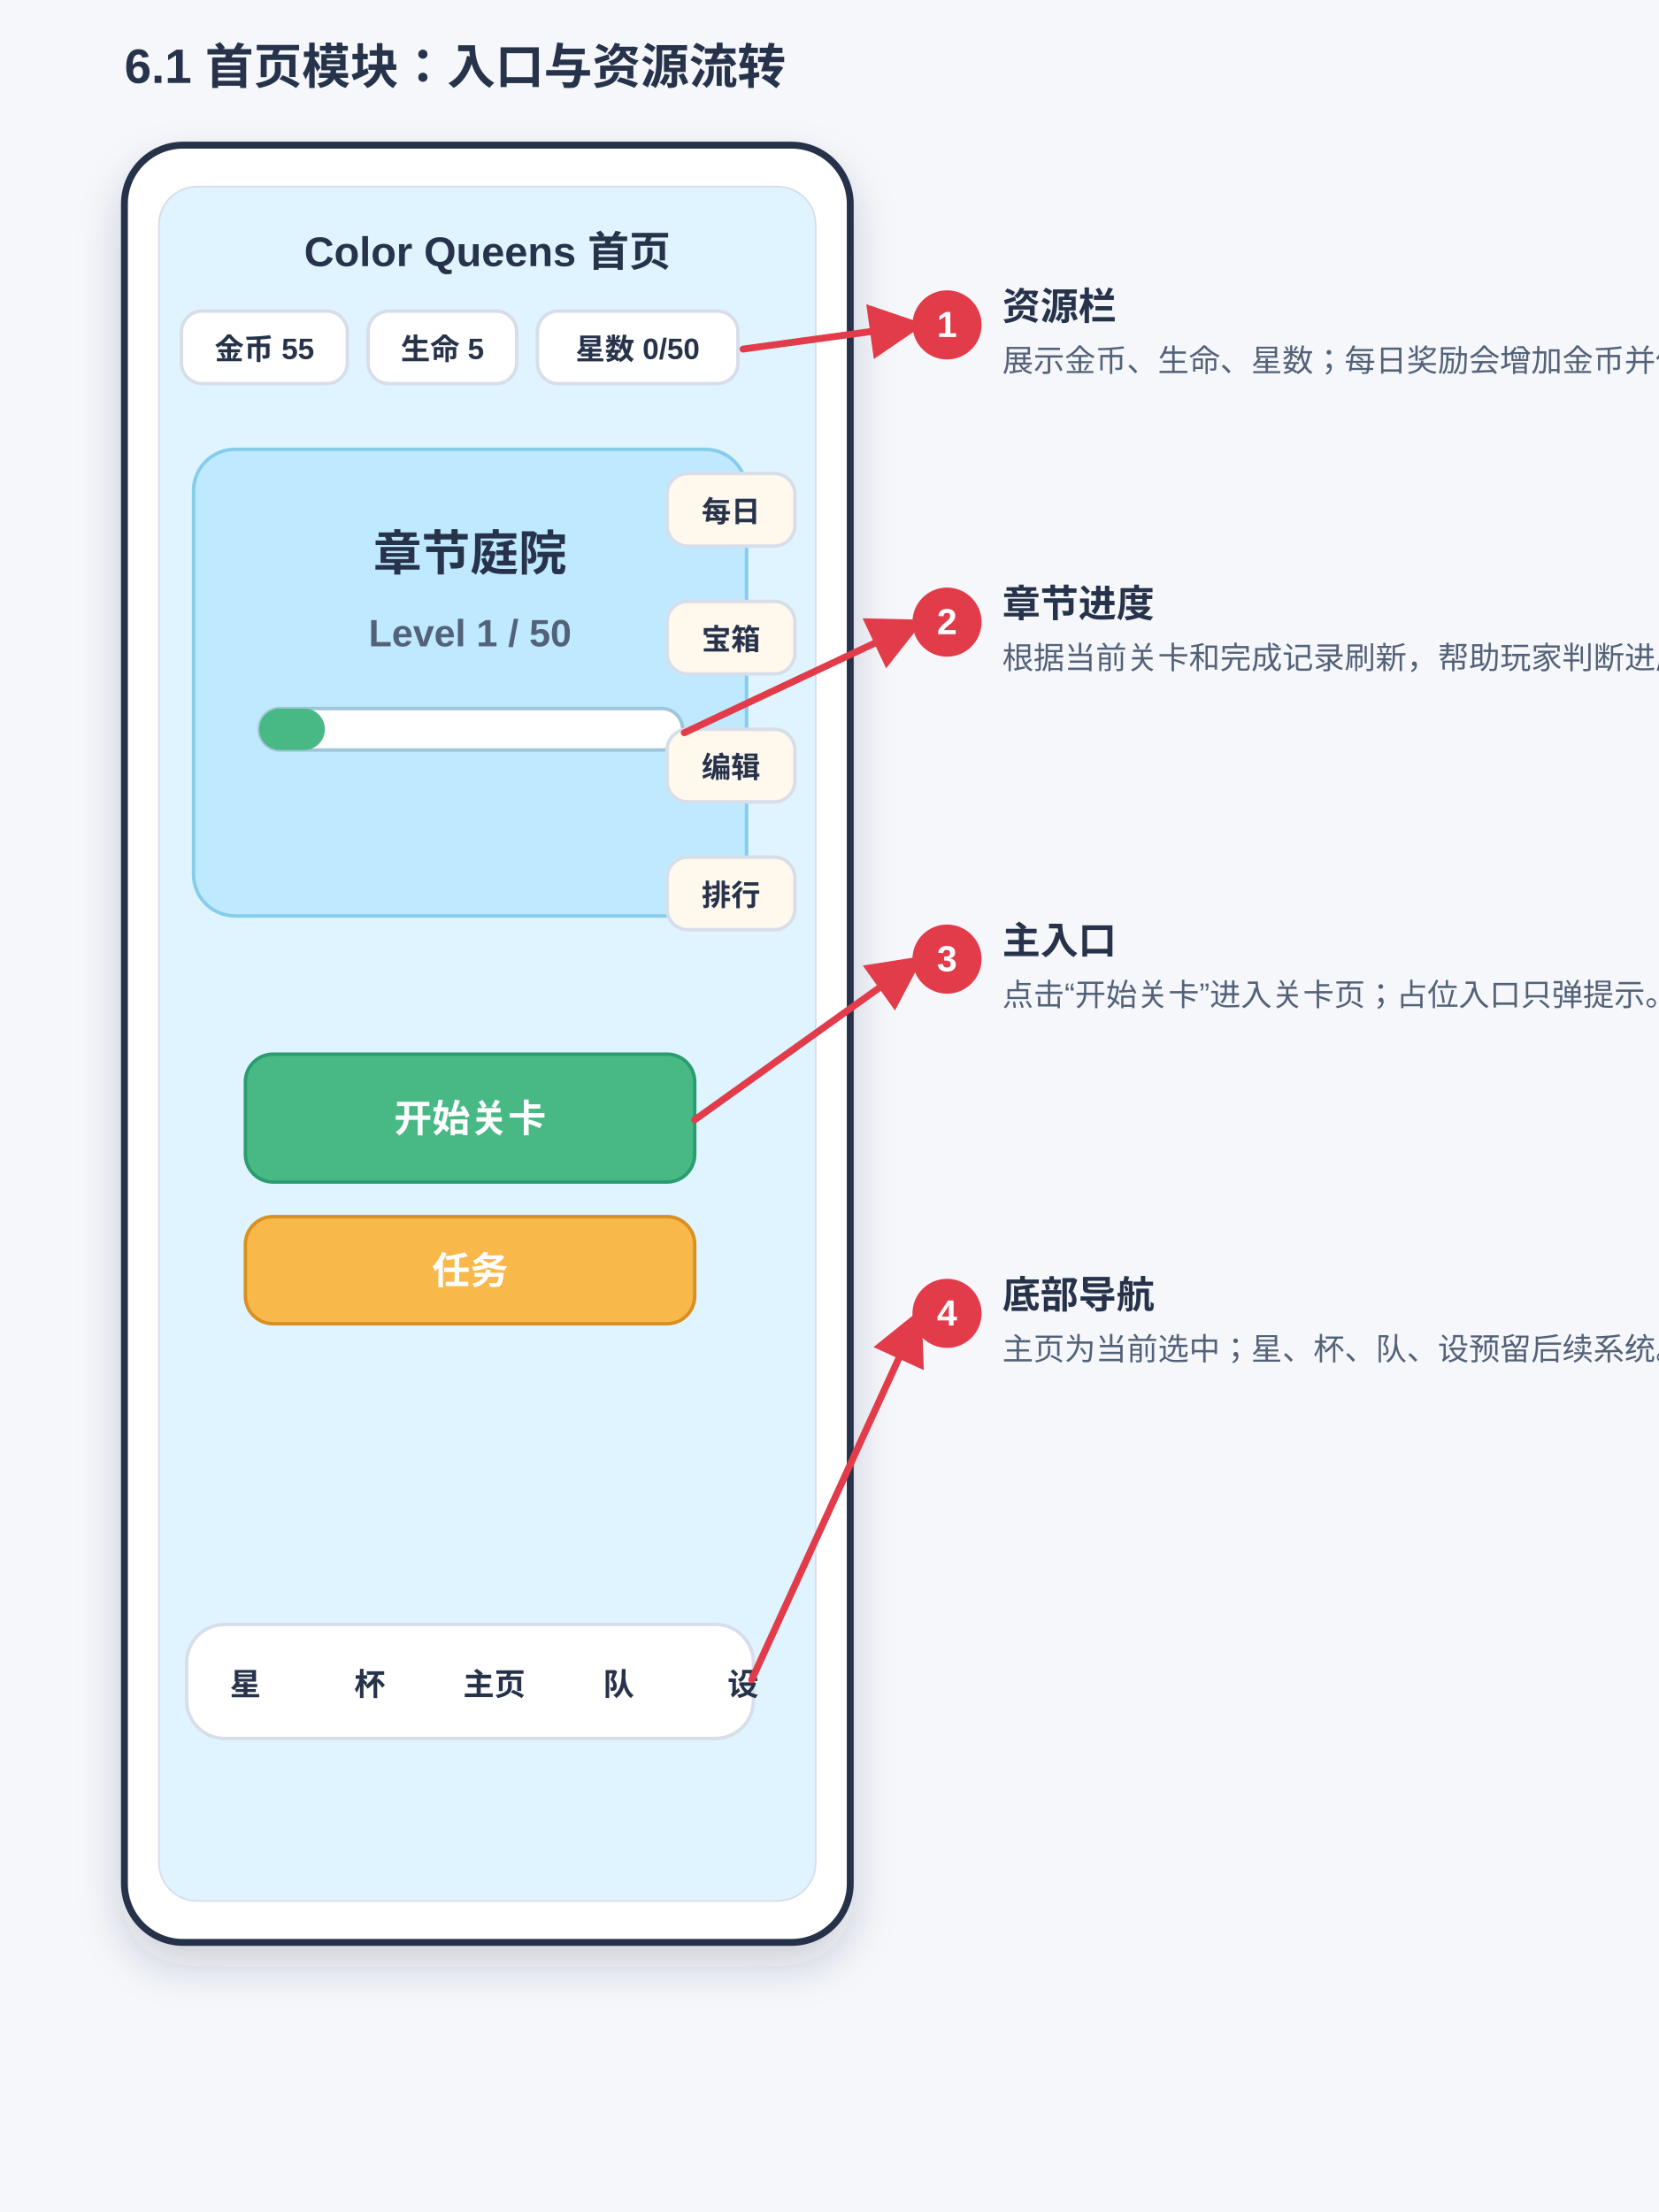
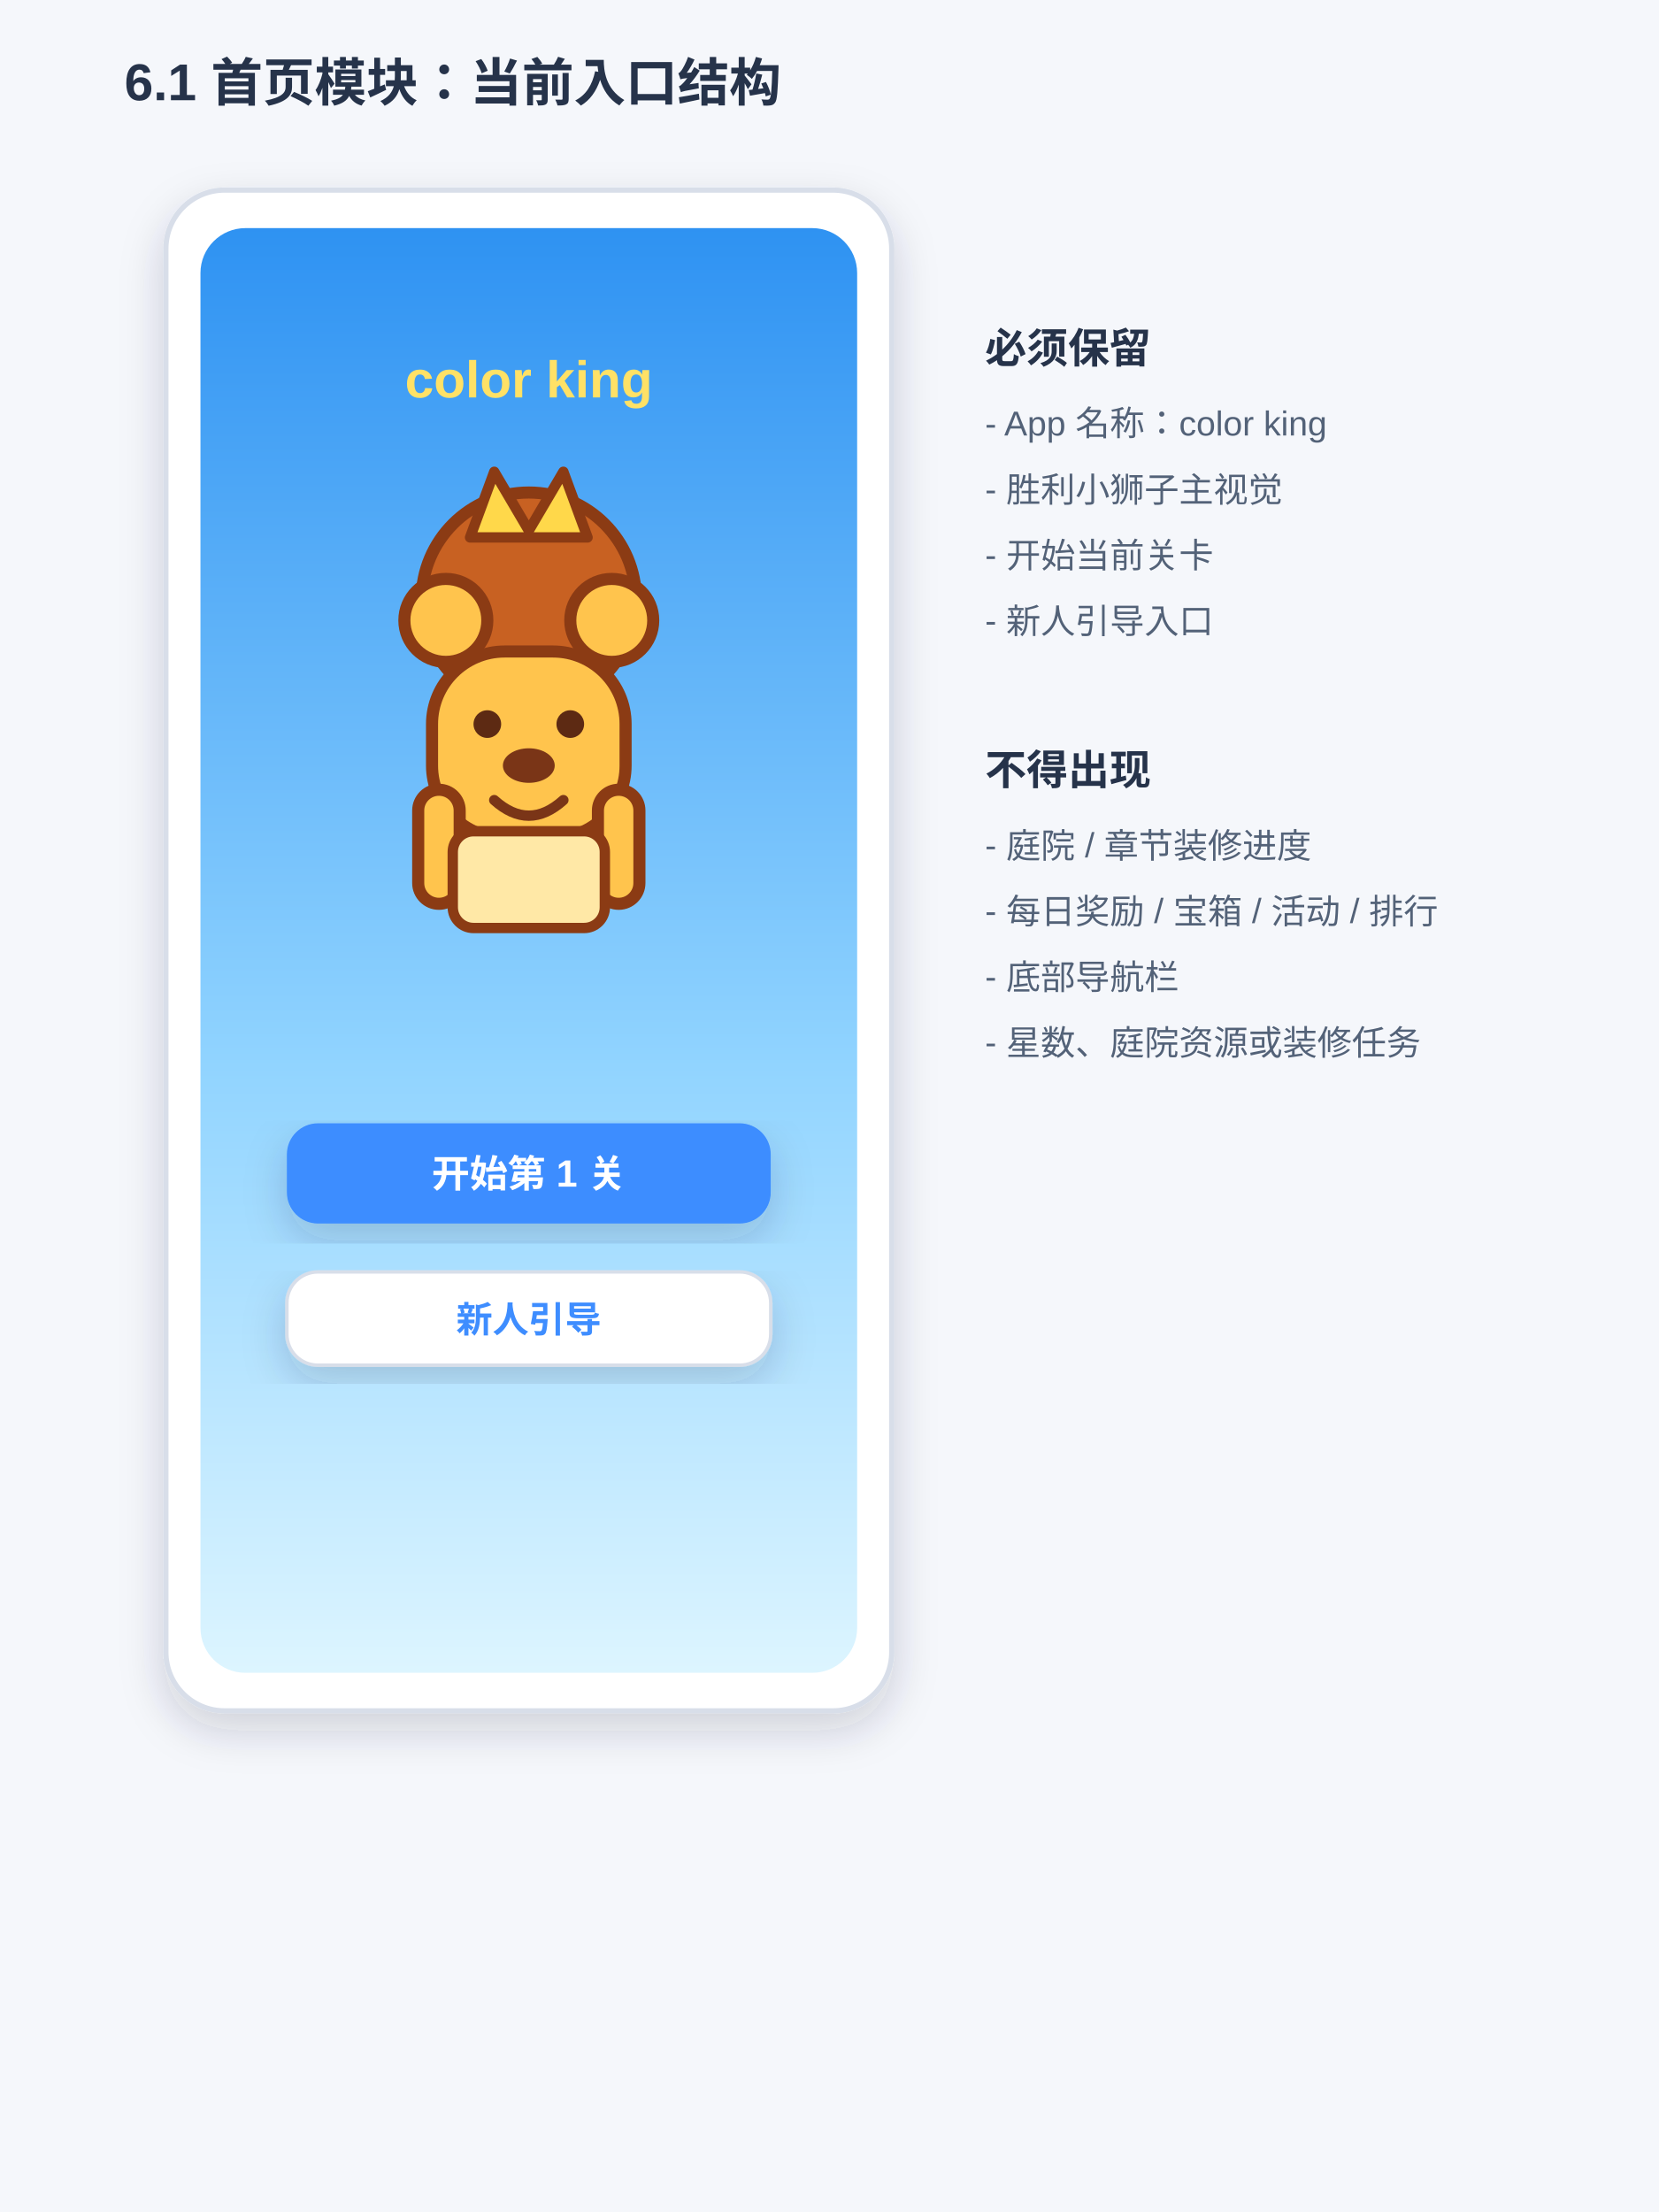
<svg xmlns="http://www.w3.org/2000/svg" width="960" height="1280" viewBox="0 0 960 1280">
  <defs>
-     <marker id="arrow" viewBox="0 0 10 10" refX="9" refY="5" markerWidth="8" markerHeight="8" orient="auto-start-reverse">
-       <path d="M 0 0 L 10 5 L 0 10 z" fill="#E23B4A" />
-     </marker>
    <filter id="shadow" x="-20%" y="-20%" width="140%" height="140%">
-       <feDropShadow dx="0" dy="12" stdDeviation="12" flood-color="#1d2b45" flood-opacity="0.18" />
+       <feDropShadow dx="0" dy="10" stdDeviation="12" flood-color="#1d2b45" flood-opacity="0.18" />
    </filter>
+     <linearGradient id="sky" x1="0" y1="0" x2="0" y2="1">
+       <stop offset="0%" stop-color="#2E92F2" />
+       <stop offset="58%" stop-color="#91D4FF" />
+       <stop offset="100%" stop-color="#DDF5FF" />
+     </linearGradient>
  </defs>
  <rect width="960" height="1280" fill="#F5F7FB" />
-   <text x="72" y="48" font-family="Arial, sans-serif" font-size="28" font-weight="700" fill="#26334A">6.1 首页模块：入口与资源流转</text>
-   <rect x="72" y="84" width="420" height="1040" rx="34" fill="#FFFFFF" stroke="#26334A" stroke-width="4" filter="url(#shadow)" />
-   <rect x="92" y="108" width="380" height="992" rx="22" fill="#DFF4FF" stroke="#D8DEE9" stroke-width="1" />
-   <text x="282.0" y="154" font-family="Arial, PingFang SC, sans-serif" font-size="24" font-weight="700" fill="#26334A" text-anchor="middle">Color Queens 首页</text>
-   <rect x="105" y="180" width="96" height="42" rx="12" fill="#FFFFFF" stroke="#D8DEE9" stroke-width="2" />
-   <text x="153.0" y="208" font-family="Arial, PingFang SC, sans-serif" font-size="17" font-weight="700" fill="#26334A" text-anchor="middle">金币 55</text>
-   <rect x="213" y="180" width="86" height="42" rx="12" fill="#FFFFFF" stroke="#D8DEE9" stroke-width="2" />
-   <text x="256.0" y="208" font-family="Arial, PingFang SC, sans-serif" font-size="17" font-weight="700" fill="#26334A" text-anchor="middle">生命 5</text>
-   <rect x="311" y="180" width="116" height="42" rx="12" fill="#FFFFFF" stroke="#D8DEE9" stroke-width="2" />
-   <text x="369.0" y="208" font-family="Arial, PingFang SC, sans-serif" font-size="17" font-weight="700" fill="#26334A" text-anchor="middle">星数 0/50</text>
-   <rect x="112" y="260" width="320" height="270" rx="24" fill="#BFE9FF" stroke="#85CDEB" stroke-width="2" />
-   <text x="272" y="330" font-family="Arial, PingFang SC, sans-serif" font-size="28" font-weight="700" fill="#26334A" text-anchor="middle">章节庭院</text>
-   <text x="272" y="374" font-family="Arial, PingFang SC, sans-serif" font-size="22" font-weight="700" fill="#536278" text-anchor="middle">Level 1 / 50</text>
-   <rect x="150" y="410" width="245" height="24" rx="12" fill="#FFFFFF" stroke="#9FC5D8" stroke-width="2" />
-   <rect x="150" y="410" width="38" height="24" rx="12" fill="#48B985" stroke="#48B985" stroke-width="0" />
-   <rect x="142" y="610" width="260" height="74" rx="16" fill="#48B985" stroke="#2A9C6F" stroke-width="2" />
-   <text x="272.0" y="655.0" font-family="Arial, PingFang SC, sans-serif" font-size="22" font-weight="700" fill="#fff" text-anchor="middle">开始关卡</text>
-   <rect x="142" y="704" width="260" height="62" rx="16" fill="#F9B84A" stroke="#D89021" stroke-width="2" />
-   <text x="272.0" y="743.0" font-family="Arial, PingFang SC, sans-serif" font-size="22" font-weight="700" fill="#fff" text-anchor="middle">任务</text>
-   <rect x="386" y="274" width="74" height="42" rx="12" fill="#FFF8ED" stroke="#D8DEE9" stroke-width="2" />
-   <text x="423.0" y="302" font-family="Arial, PingFang SC, sans-serif" font-size="17" font-weight="700" fill="#26334A" text-anchor="middle">每日</text>
-   <rect x="386" y="348" width="74" height="42" rx="12" fill="#FFF8ED" stroke="#D8DEE9" stroke-width="2" />
-   <text x="423.0" y="376" font-family="Arial, PingFang SC, sans-serif" font-size="17" font-weight="700" fill="#26334A" text-anchor="middle">宝箱</text>
-   <rect x="386" y="422" width="74" height="42" rx="12" fill="#FFF8ED" stroke="#D8DEE9" stroke-width="2" />
-   <text x="423.0" y="450" font-family="Arial, PingFang SC, sans-serif" font-size="17" font-weight="700" fill="#26334A" text-anchor="middle">编辑</text>
-   <rect x="386" y="496" width="74" height="42" rx="12" fill="#FFF8ED" stroke="#D8DEE9" stroke-width="2" />
-   <text x="423.0" y="524" font-family="Arial, PingFang SC, sans-serif" font-size="17" font-weight="700" fill="#26334A" text-anchor="middle">排行</text>
-   <rect x="108" y="940" width="328" height="66" rx="22" fill="#FFFFFF" stroke="#D8DEE9" stroke-width="2" />
-   <text x="142" y="981" font-family="Arial, PingFang SC, sans-serif" font-size="18" font-weight="700" fill="#26334A" text-anchor="middle">星</text>
-   <text x="214" y="981" font-family="Arial, PingFang SC, sans-serif" font-size="18" font-weight="700" fill="#26334A" text-anchor="middle">杯</text>
-   <text x="286" y="981" font-family="Arial, PingFang SC, sans-serif" font-size="18" font-weight="700" fill="#26334A" text-anchor="middle">主页</text>
-   <text x="358" y="981" font-family="Arial, PingFang SC, sans-serif" font-size="18" font-weight="700" fill="#26334A" text-anchor="middle">队</text>
-   <text x="430" y="981" font-family="Arial, PingFang SC, sans-serif" font-size="18" font-weight="700" fill="#26334A" text-anchor="middle">设</text>
-   <circle cx="548" cy="188" r="20" fill="#E23B4A" />
-   <text x="548" y="195" font-family="Arial, PingFang SC, sans-serif" font-size="21" font-weight="700" fill="#fff" text-anchor="middle">1</text>
-   <text x="580" y="185" font-family="Arial, PingFang SC, sans-serif" font-size="22" font-weight="700" fill="#26334A" text-anchor="start">资源栏</text>
-   <text x="580" y="215" font-family="Arial, PingFang SC, sans-serif" font-size="18" font-weight="400" fill="#536278" text-anchor="start">展示金币、生命、星数；每日奖励会增加金币并保存。</text>
-   <line x1="430" y1="202" x2="532" y2="188" stroke="#E23B4A" stroke-width="4" stroke-linecap="round" marker-end="url(#arrow)" />
-   <circle cx="548" cy="360" r="20" fill="#E23B4A" />
-   <text x="548" y="367" font-family="Arial, PingFang SC, sans-serif" font-size="21" font-weight="700" fill="#fff" text-anchor="middle">2</text>
-   <text x="580" y="357" font-family="Arial, PingFang SC, sans-serif" font-size="22" font-weight="700" fill="#26334A" text-anchor="start">章节进度</text>
-   <text x="580" y="387" font-family="Arial, PingFang SC, sans-serif" font-size="18" font-weight="400" fill="#536278" text-anchor="start">根据当前关卡和完成记录刷新，帮助玩家判断进度。</text>
-   <line x1="396" y1="424" x2="532" y2="360" stroke="#E23B4A" stroke-width="4" stroke-linecap="round" marker-end="url(#arrow)" />
-   <circle cx="548" cy="555" r="20" fill="#E23B4A" />
-   <text x="548" y="562" font-family="Arial, PingFang SC, sans-serif" font-size="21" font-weight="700" fill="#fff" text-anchor="middle">3</text>
-   <text x="580" y="552" font-family="Arial, PingFang SC, sans-serif" font-size="22" font-weight="700" fill="#26334A" text-anchor="start">主入口</text>
-   <text x="580" y="582" font-family="Arial, PingFang SC, sans-serif" font-size="18" font-weight="400" fill="#536278" text-anchor="start">点击“开始关卡”进入关卡页；占位入口只弹提示。</text>
-   <line x1="402" y1="648" x2="532" y2="555" stroke="#E23B4A" stroke-width="4" stroke-linecap="round" marker-end="url(#arrow)" />
-   <circle cx="548" cy="760" r="20" fill="#E23B4A" />
-   <text x="548" y="767" font-family="Arial, PingFang SC, sans-serif" font-size="21" font-weight="700" fill="#fff" text-anchor="middle">4</text>
-   <text x="580" y="757" font-family="Arial, PingFang SC, sans-serif" font-size="22" font-weight="700" fill="#26334A" text-anchor="start">底部导航</text>
-   <text x="580" y="787" font-family="Arial, PingFang SC, sans-serif" font-size="18" font-weight="400" fill="#536278" text-anchor="start">主页为当前选中；星、杯、队、设预留后续系统。</text>
-   <line x1="435" y1="972" x2="532" y2="760" stroke="#E23B4A" stroke-width="4" stroke-linecap="round" marker-end="url(#arrow)" />
+   <text x="72" y="58" font-family="Arial, PingFang SC, sans-serif" font-size="30" font-weight="700" fill="#26334A">6.1 首页模块：当前入口结构</text>
+   <rect x="96" y="110" width="420" height="880" rx="34" fill="#FFFFFF" stroke="#D8DEE9" stroke-width="3" filter="url(#shadow)" />
+   <rect x="116" y="132" width="380" height="836" rx="26" fill="url(#sky)" />
+   <text x="306" y="230" font-family="Arial, PingFang SC, sans-serif" font-size="30" font-weight="700" fill="#FFE166" text-anchor="middle">color king</text>
+   <g transform="translate(306 365)">
+     <ellipse cx="0" cy="134" rx="62" ry="14" fill="#5B7EA3" opacity="0.20" />
+     <circle cx="0" cy="-18" r="62" fill="#C86122" stroke="#8B3B14" stroke-width="7" />
+     <circle cx="-48" cy="-6" r="24" fill="#FFC44D" stroke="#8B3B14" stroke-width="7" />
+     <circle cx="48" cy="-6" r="24" fill="#FFC44D" stroke="#8B3B14" stroke-width="7" />
+     <path d="M-34 -54 L-20 -92 L0 -58 L20 -92 L34 -54 Z" fill="#FFD84A" stroke="#8B3B14" stroke-width="6" stroke-linejoin="round" />
+     <rect x="-56" y="12" width="112" height="108" rx="42" fill="#FFC44D" stroke="#8B3B14" stroke-width="7" />
+     <circle cx="-24" cy="54" r="8" fill="#5D2A13" />
+     <circle cx="24" cy="54" r="8" fill="#5D2A13" />
+     <ellipse cx="0" cy="78" rx="15" ry="10" fill="#7A3517" />
+     <path d="M-20 98 Q0 116 20 98" fill="none" stroke="#7A3517" stroke-width="6" stroke-linecap="round" />
+     <rect x="-64" y="92" width="24" height="66" rx="12" fill="#FFC44D" stroke="#8B3B14" stroke-width="7" />
+     <rect x="40" y="92" width="24" height="66" rx="12" fill="#FFC44D" stroke="#8B3B14" stroke-width="7" />
+     <rect x="-44" y="116" width="88" height="56" rx="12" fill="#FFE8A6" stroke="#8B3B14" stroke-width="6" />
+   </g>
+   <rect x="166" y="650" width="280" height="58" rx="18" fill="#3E8DFF" filter="url(#shadow)" />
+   <text x="306" y="687" font-family="Arial, PingFang SC, sans-serif" font-size="22" font-weight="700" fill="#FFFFFF" text-anchor="middle">开始第 1 关</text>
+   <rect x="166" y="736" width="280" height="54" rx="18" fill="#FFFFFF" stroke="#D8DEE9" stroke-width="2" filter="url(#shadow)" />
+   <text x="306" y="771" font-family="Arial, PingFang SC, sans-serif" font-size="21" font-weight="700" fill="#3E8DFF" text-anchor="middle">新人引导</text>
+   <text x="570" y="210" font-family="Arial, PingFang SC, sans-serif" font-size="24" font-weight="700" fill="#26334A">必须保留</text>
+   <text x="570" y="252" font-family="Arial, PingFang SC, sans-serif" font-size="20" font-weight="400" fill="#536278">- App 名称：color king</text>
+   <text x="570" y="290" font-family="Arial, PingFang SC, sans-serif" font-size="20" font-weight="400" fill="#536278">- 胜利小狮子主视觉</text>
+   <text x="570" y="328" font-family="Arial, PingFang SC, sans-serif" font-size="20" font-weight="400" fill="#536278">- 开始当前关卡</text>
+   <text x="570" y="366" font-family="Arial, PingFang SC, sans-serif" font-size="20" font-weight="400" fill="#536278">- 新人引导入口</text>
+   <text x="570" y="454" font-family="Arial, PingFang SC, sans-serif" font-size="24" font-weight="700" fill="#26334A">不得出现</text>
+   <text x="570" y="496" font-family="Arial, PingFang SC, sans-serif" font-size="20" font-weight="400" fill="#536278">- 庭院 / 章节装修进度</text>
+   <text x="570" y="534" font-family="Arial, PingFang SC, sans-serif" font-size="20" font-weight="400" fill="#536278">- 每日奖励 / 宝箱 / 活动 / 排行</text>
+   <text x="570" y="572" font-family="Arial, PingFang SC, sans-serif" font-size="20" font-weight="400" fill="#536278">- 底部导航栏</text>
+   <text x="570" y="610" font-family="Arial, PingFang SC, sans-serif" font-size="20" font-weight="400" fill="#536278">- 星数、庭院资源或装修任务</text>
</svg>
